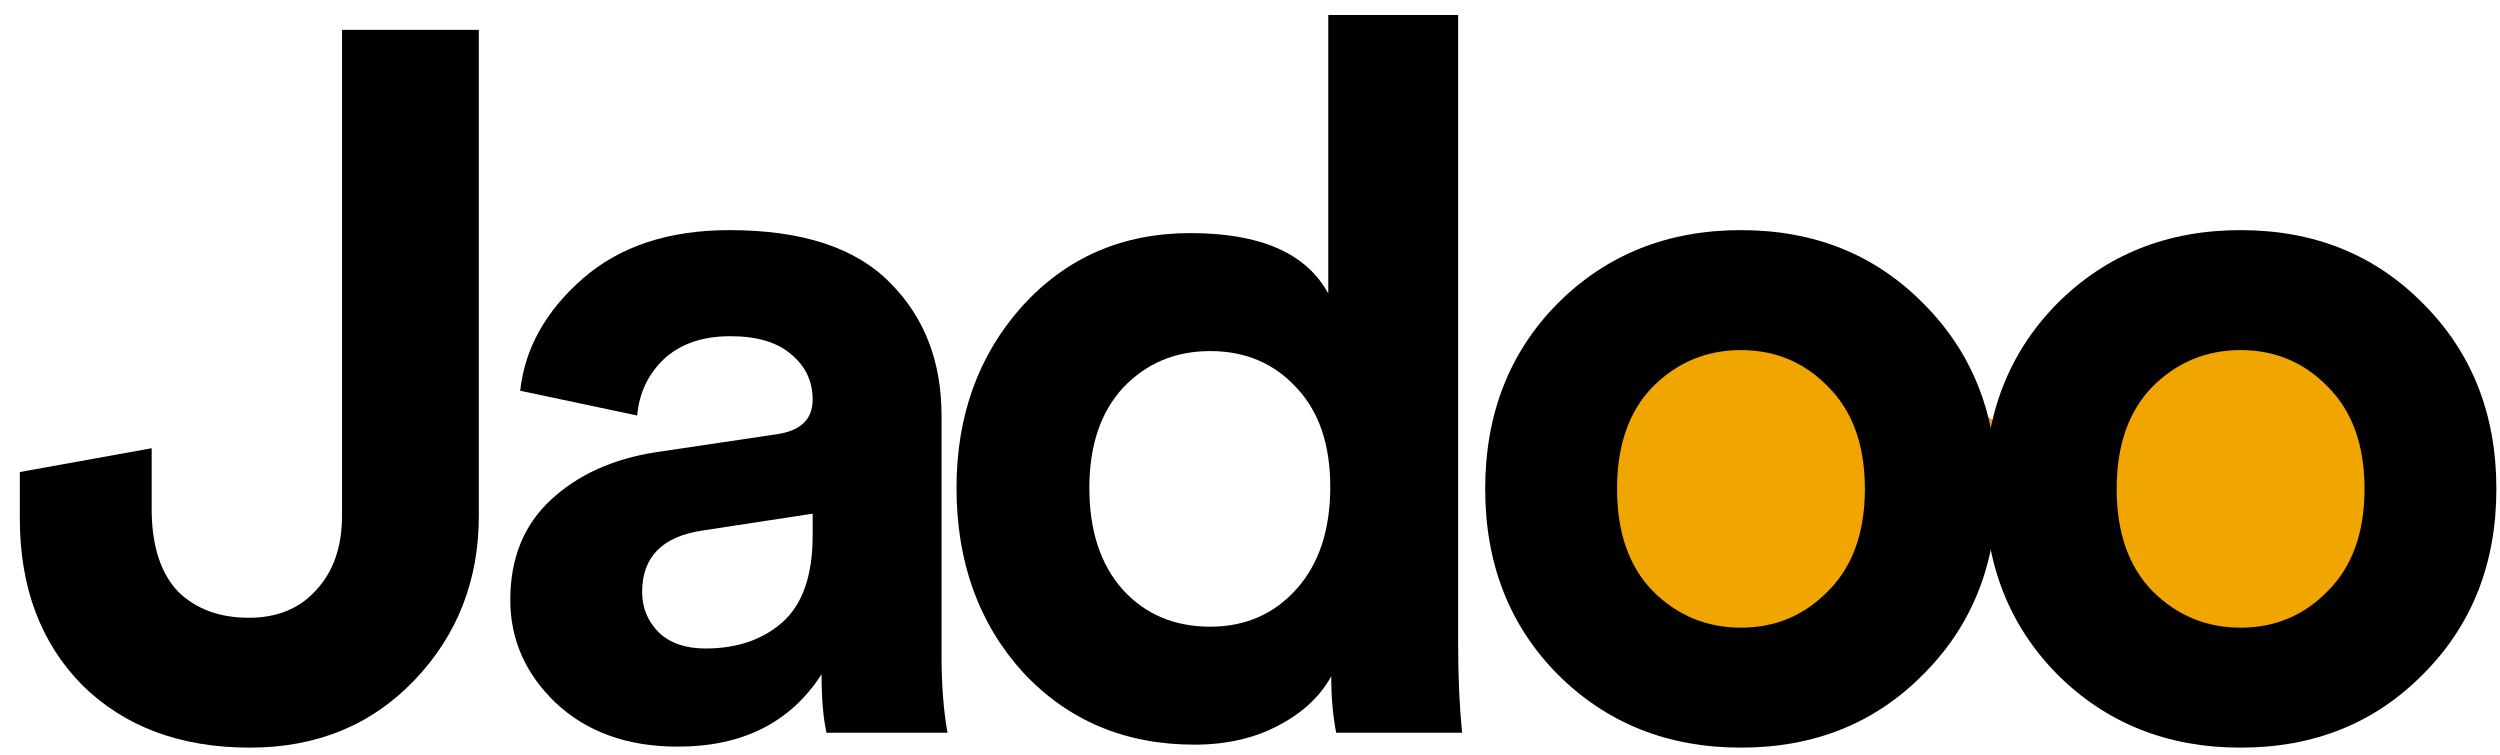
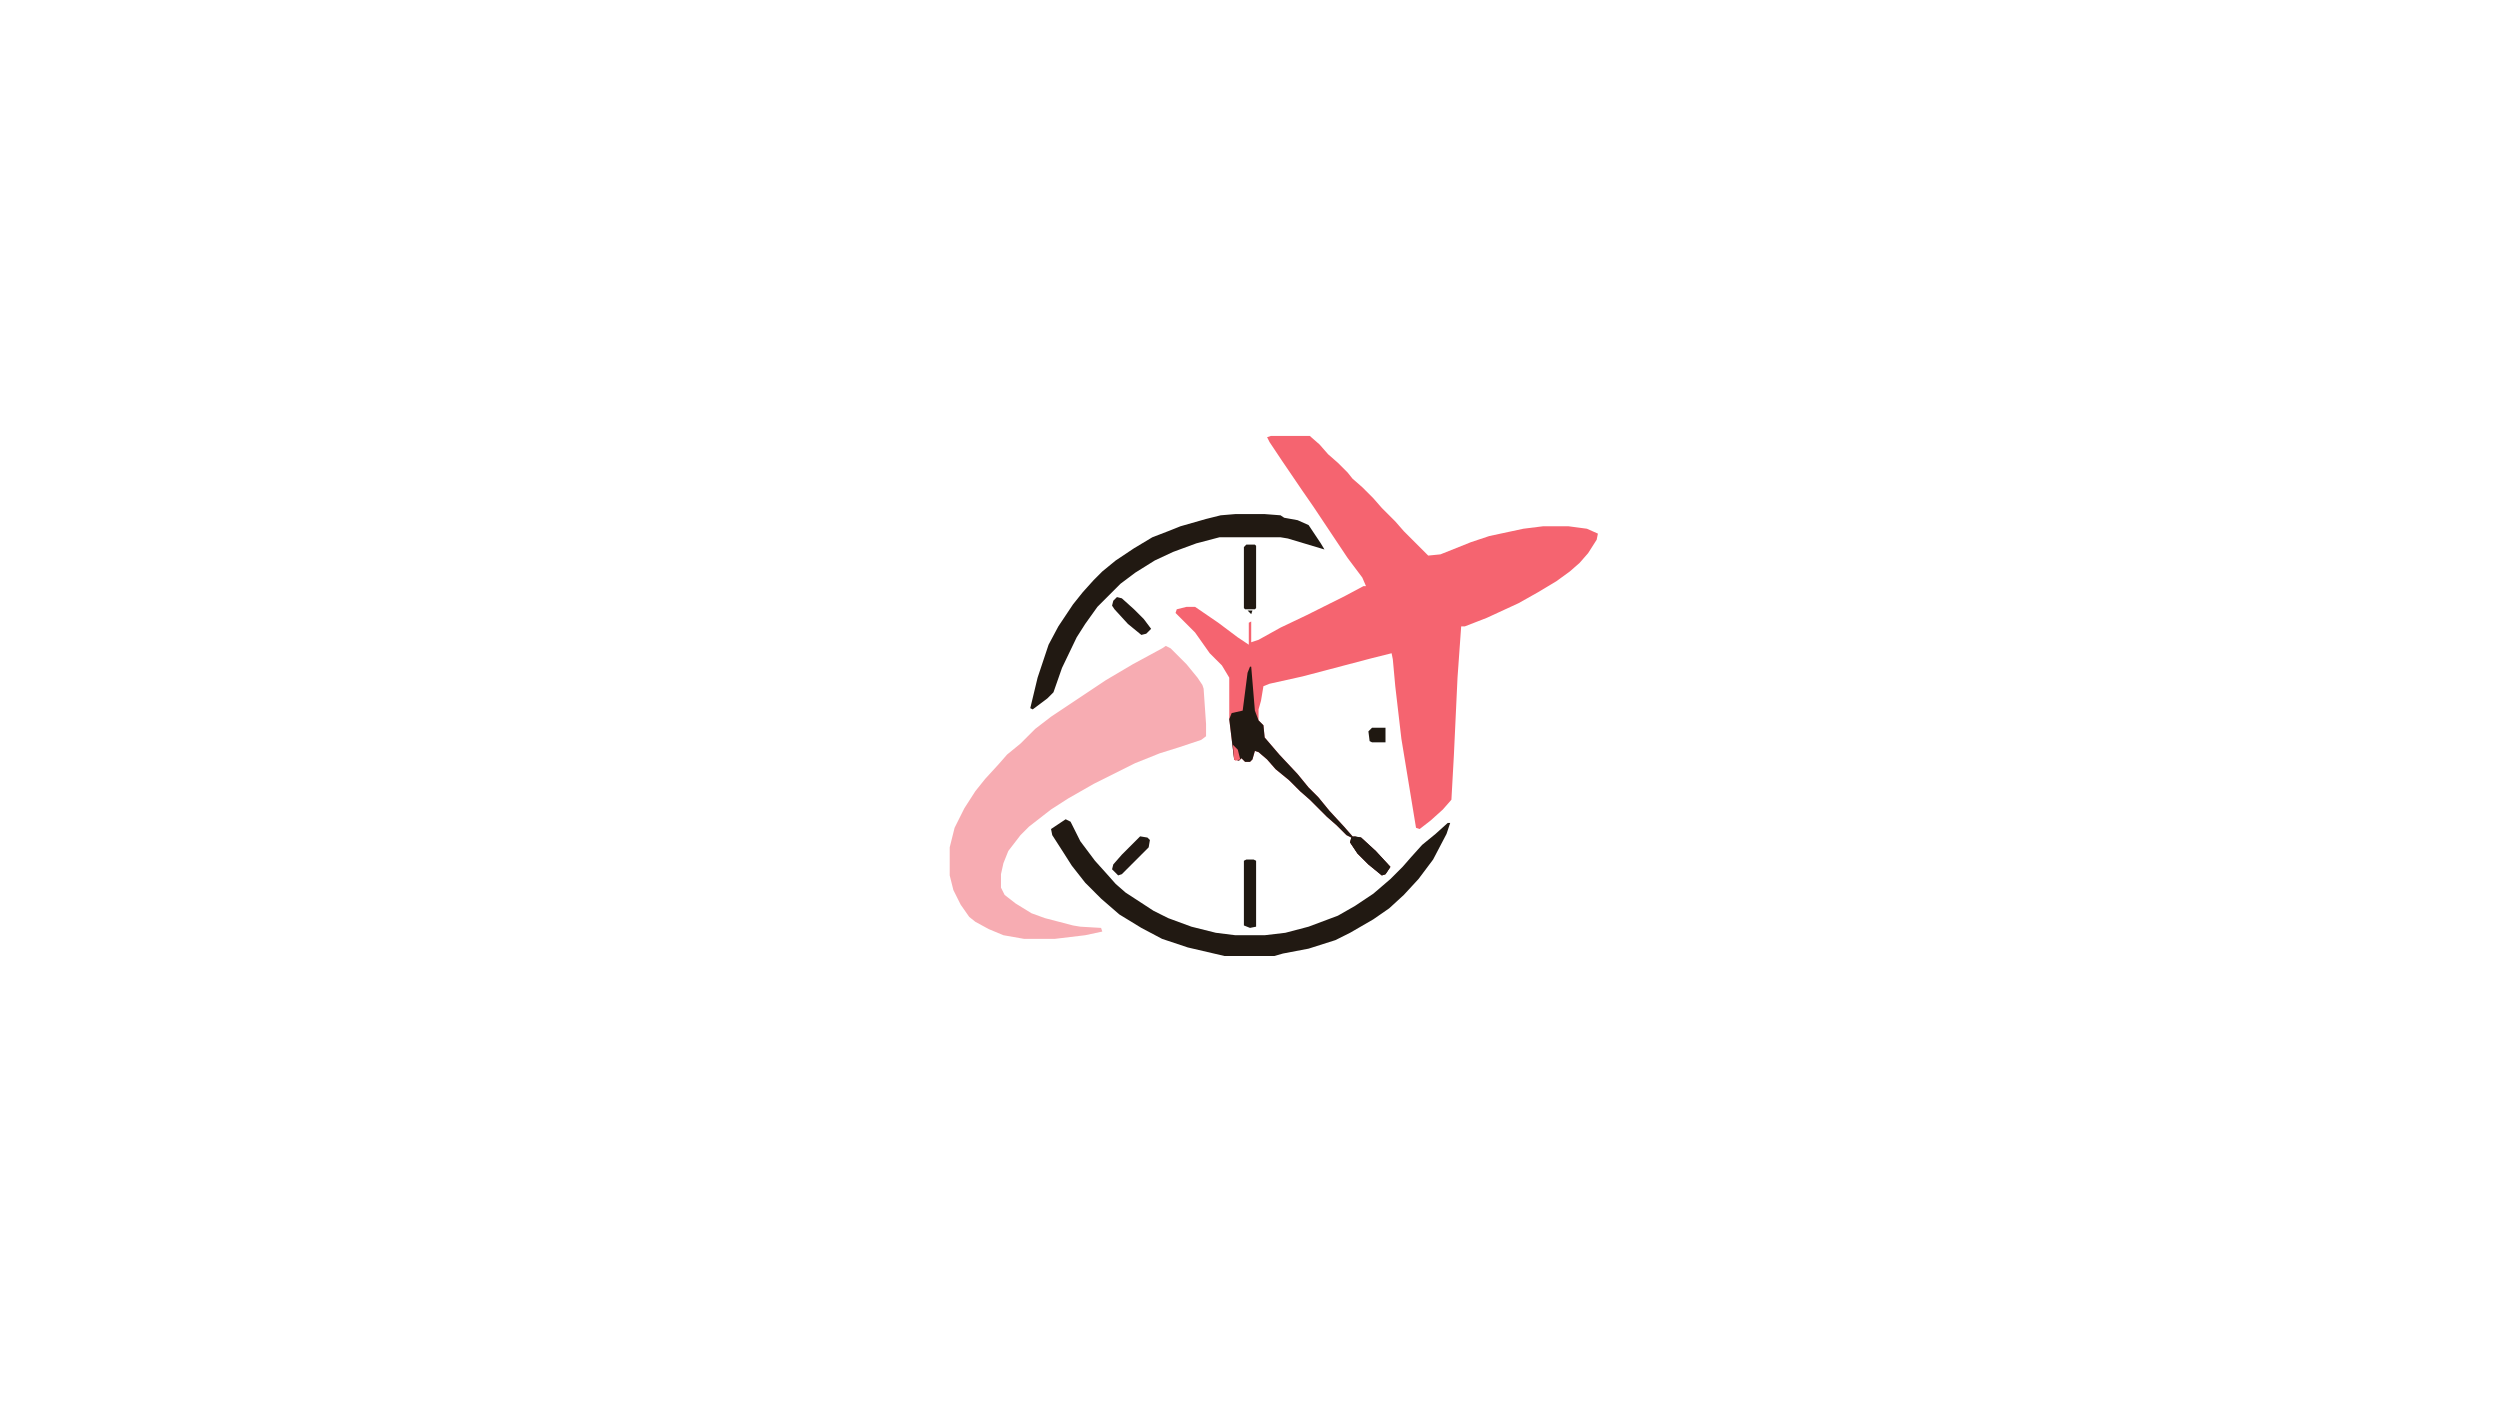
- <svg xmlns="http://www.w3.org/2000/svg" width="116" height="35" viewBox="0 0 116 35" fill="none">
-   <path d="M75 29L84.5 32L92.5 24L102.5 31L113 29L108.5 14.5L92.5 19.5L83.5 14.5L74 16L75 29Z" fill="#F1A501" />
-   <path d="M0.92 24.064V21.902L7.038 20.798V23.788C7.069 25.413 7.483 26.64 8.28 27.468C9.108 28.265 10.197 28.664 11.546 28.664C12.865 28.664 13.907 28.235 14.674 27.376C15.471 26.517 15.87 25.367 15.87 23.926V1.386H22.218V23.926C22.218 26.931 21.221 29.477 19.228 31.562C17.235 33.647 14.689 34.69 11.592 34.69C8.372 34.69 5.781 33.724 3.818 31.792C1.886 29.829 0.92 27.253 0.92 24.064Z" fill="black" />
-   <path d="M23.677 27.836C23.677 25.904 24.305 24.355 25.563 23.19C26.82 22.025 28.445 21.289 30.439 20.982L36.005 20.154C37.139 20.001 37.707 19.464 37.707 18.544C37.707 17.685 37.369 16.98 36.695 16.428C36.051 15.876 35.115 15.6 33.889 15.6C32.601 15.6 31.573 15.953 30.807 16.658C30.071 17.363 29.657 18.237 29.565 19.28L24.137 18.13C24.351 16.167 25.317 14.435 27.035 12.932C28.752 11.429 31.021 10.678 33.843 10.678C37.216 10.678 39.7 11.491 41.295 13.116C42.889 14.711 43.687 16.765 43.687 19.28V30.412C43.687 31.761 43.779 32.957 43.963 34H38.351C38.197 33.325 38.121 32.421 38.121 31.286C36.679 33.525 34.456 34.644 31.451 34.644C29.12 34.644 27.234 33.969 25.793 32.62C24.382 31.271 23.677 29.676 23.677 27.836ZM32.739 30.09C34.18 30.09 35.361 29.691 36.281 28.894C37.231 28.066 37.707 26.717 37.707 24.846V23.834L32.601 24.616C30.73 24.892 29.795 25.843 29.795 27.468C29.795 28.204 30.055 28.833 30.577 29.354C31.098 29.845 31.819 30.09 32.739 30.09Z" fill="black" />
-   <path d="M67.658 0.696V29.906C67.658 31.409 67.719 32.773 67.842 34H62C61.846 33.233 61.77 32.359 61.77 31.378C61.248 32.329 60.42 33.095 59.286 33.678C58.182 34.261 56.894 34.552 55.422 34.552C52.202 34.552 49.549 33.433 47.464 31.194C45.409 28.925 44.382 26.073 44.382 22.638C44.382 19.295 45.394 16.489 47.418 14.22C49.472 11.951 52.079 10.816 55.238 10.816C58.488 10.816 60.62 11.751 61.632 13.622V0.696H67.658ZM50.546 22.638C50.546 24.631 51.067 26.211 52.11 27.376C53.152 28.511 54.502 29.078 56.158 29.078C57.783 29.078 59.117 28.495 60.16 27.33C61.202 26.165 61.724 24.585 61.724 22.592C61.724 20.629 61.202 19.096 60.16 17.992C59.117 16.857 57.783 16.29 56.158 16.29C54.532 16.29 53.183 16.857 52.11 17.992C51.067 19.127 50.546 20.675 50.546 22.638Z" fill="black" />
-   <path d="M76.687 27.422C77.821 28.557 79.186 29.124 80.781 29.124C82.375 29.124 83.725 28.557 84.829 27.422C85.963 26.287 86.531 24.708 86.531 22.684C86.531 20.66 85.963 19.081 84.829 17.946C83.725 16.811 82.375 16.244 80.781 16.244C79.186 16.244 77.821 16.811 76.687 17.946C75.583 19.081 75.031 20.66 75.031 22.684C75.031 24.708 75.583 26.287 76.687 27.422ZM72.271 14.082C74.54 11.813 77.377 10.678 80.781 10.678C84.185 10.678 87.006 11.813 89.245 14.082C91.514 16.351 92.649 19.219 92.649 22.684C92.649 26.149 91.514 29.017 89.245 31.286C87.006 33.555 84.185 34.69 80.781 34.69C77.377 34.69 74.54 33.555 72.271 31.286C70.032 29.017 68.913 26.149 68.913 22.684C68.913 19.219 70.032 16.351 72.271 14.082Z" fill="black" />
-   <path d="M99.87 27.422C101.005 28.557 102.369 29.124 103.964 29.124C105.559 29.124 106.908 28.557 108.012 27.422C109.147 26.287 109.714 24.708 109.714 22.684C109.714 20.66 109.147 19.081 108.012 17.946C106.908 16.811 105.559 16.244 103.964 16.244C102.369 16.244 101.005 16.811 99.87 17.946C98.766 19.081 98.214 20.66 98.214 22.684C98.214 24.708 98.766 26.287 99.87 27.422ZM95.454 14.082C97.723 11.813 100.56 10.678 103.964 10.678C107.368 10.678 110.189 11.813 112.428 14.082C114.697 16.351 115.832 19.219 115.832 22.684C115.832 26.149 114.697 29.017 112.428 31.286C110.189 33.555 107.368 34.69 103.964 34.69C100.56 34.69 97.723 33.555 95.454 31.286C93.215 29.017 92.096 26.149 92.096 22.684C92.096 19.219 93.215 16.351 95.454 14.082Z" fill="black" />
+ <svg xmlns="http://www.w3.org/2000/svg" version="1.1" viewBox="0 0 2048 1148" width="1063" height="596">
+   <path transform="translate(1041,357)" d="m0 0h32l8 7 7 8 8 7 8 8 4 5 8 7 9 9 7 8 11 11 7 8 20 20 10-1 25-10 15-5 28-6 16-2h21l15 2 9 4-1 5-7 11-7 8-8 7-11 8-15 9-16 9-26 12-18 7h-3l-3 42-3 64-2 36-7 8-10 9-9 7-3-1-12-73-5-43-2-22-1-5-16 4-57 15-27 6-5 2-2 12-2 7v9l4 4 1 10 12 14 15 16 9 11 8 8 9 11 12 13 7 8 7 1 12 11 12 13-4 6-3 1-11-9-9-9-6-9 1-4-4-2-8-8-8-7-14-14-8-7-9-9-11-9-7-8-7-6-3-1-2 7-2 2h-4l-3-3-2 2-4-1-4-33v-34l-6-10-10-10-12-17-16-16 1-3 8-2h7l19 13 16 12 9 6v-18l2-1v17l6-2 18-10 21-10 32-16 15-8h2l-3-7-12-16-28-42-9-13-17-25-10-15-2-4z" fill="#F56470" />
+   <path transform="translate(955,529)" d="m0 0 4 2 13 13 9 11 4 6 1 3 2 29v10l-4 3-18 6-16 5-20 8-34 17-21 12-14 9-18 14-7 7-10 13-4 10-2 9v11l3 6 9 7 13 8 11 4 23 6 6 1 17 1 1 3-14 3-25 3h-25l-17-3-12-5-11-6-5-4-7-10-6-12-3-12v-23l4-16 8-16 9-14 8-10 11-12 7-8 11-9 12-12 13-10 45-30 22-13 24-13z" fill="#F7ACB2" />
+   <path transform="translate(873,671)" d="m0 0 4 2 8 16 12 16 9 10 8 9 8 7 23 15 12 6 19 7 20 5 16 2h24l17-2 19-5 24-9 14-8 15-10 14-12 10-10 7-8 9-10 11-9 10-9h2l-3 9-11 21-12 16-12 13-12 11-13 9-19 11-12 6-22 7-21 4-7 2h-41l-30-7-21-7-17-9-18-11-15-13-13-13-11-14-7-11-9-14-1-5z" fill="#211912" />
+   <path transform="translate(1012,421)" d="m0 0h24l13 1 3 2 11 2 9 4 10 15 3 5-30-9-6-1h-50l-19 5-19 7-15 7-16 10-12 9-19 19-10 14-7 11-12 25-7 20-5 5-12 9-2-1 6-25 9-27 8-15 12-18 8-10 9-10 7-7 11-9 15-10 15-9 13-5 10-4 21-6 12-3z" fill="#211912" />
+   <path transform="translate(1024,546)" d="m0 0h1l3 36 3 8 4 4 1 10 12 14 15 16 9 11 8 8 9 11 12 13 7 8 7 1 12 11 12 13-4 6-3 1-11-9-9-9-6-9 1-4-4-2-8-8-8-7-14-14-8-7-9-9-11-9-7-8-7-6-3-1-2 7-2 2h-4l-3-3-2 2-4-1-4-33 2-5 9-2 4-31z" fill="#211912" />
+   <path transform="translate(1021,704)" d="m0 0h6l2 1v54l-5 1-5-2v-53z" fill="#1F1811" />
+   <path transform="translate(1021,446)" d="m0 0h7l1 1v51l-1 1h-8l-1-1v-50z" fill="#211912" />
+   <path transform="translate(1110,685)" d="m0 0 5 1 12 11 12 13-4 6-3 1-11-9-9-9-6-9 1-4z" fill="#231913" />
+   <path transform="translate(934,685)" d="m0 0 6 1 2 2-1 6-22 22-3 1-5-5 1-4 7-8z" fill="#221913" />
+   <path transform="translate(915,489)" d="m0 0 4 1 10 9 8 8 6 8-4 4-4 1-11-9-11-12-2-3 1-4z" fill="#231913" />
+   <path transform="translate(1124,596)" d="m0 0h11v12h-11l-2-1-1-8z" fill="#1F1811" />
+   <path transform="translate(1010,610)" d="m0 0 4 4 2 8-4 1-1-1z" fill="#F66470" />
+   <path transform="translate(1022,500)" d="m0 0h4l-1 3z" fill="#1E1811" />
</svg>
